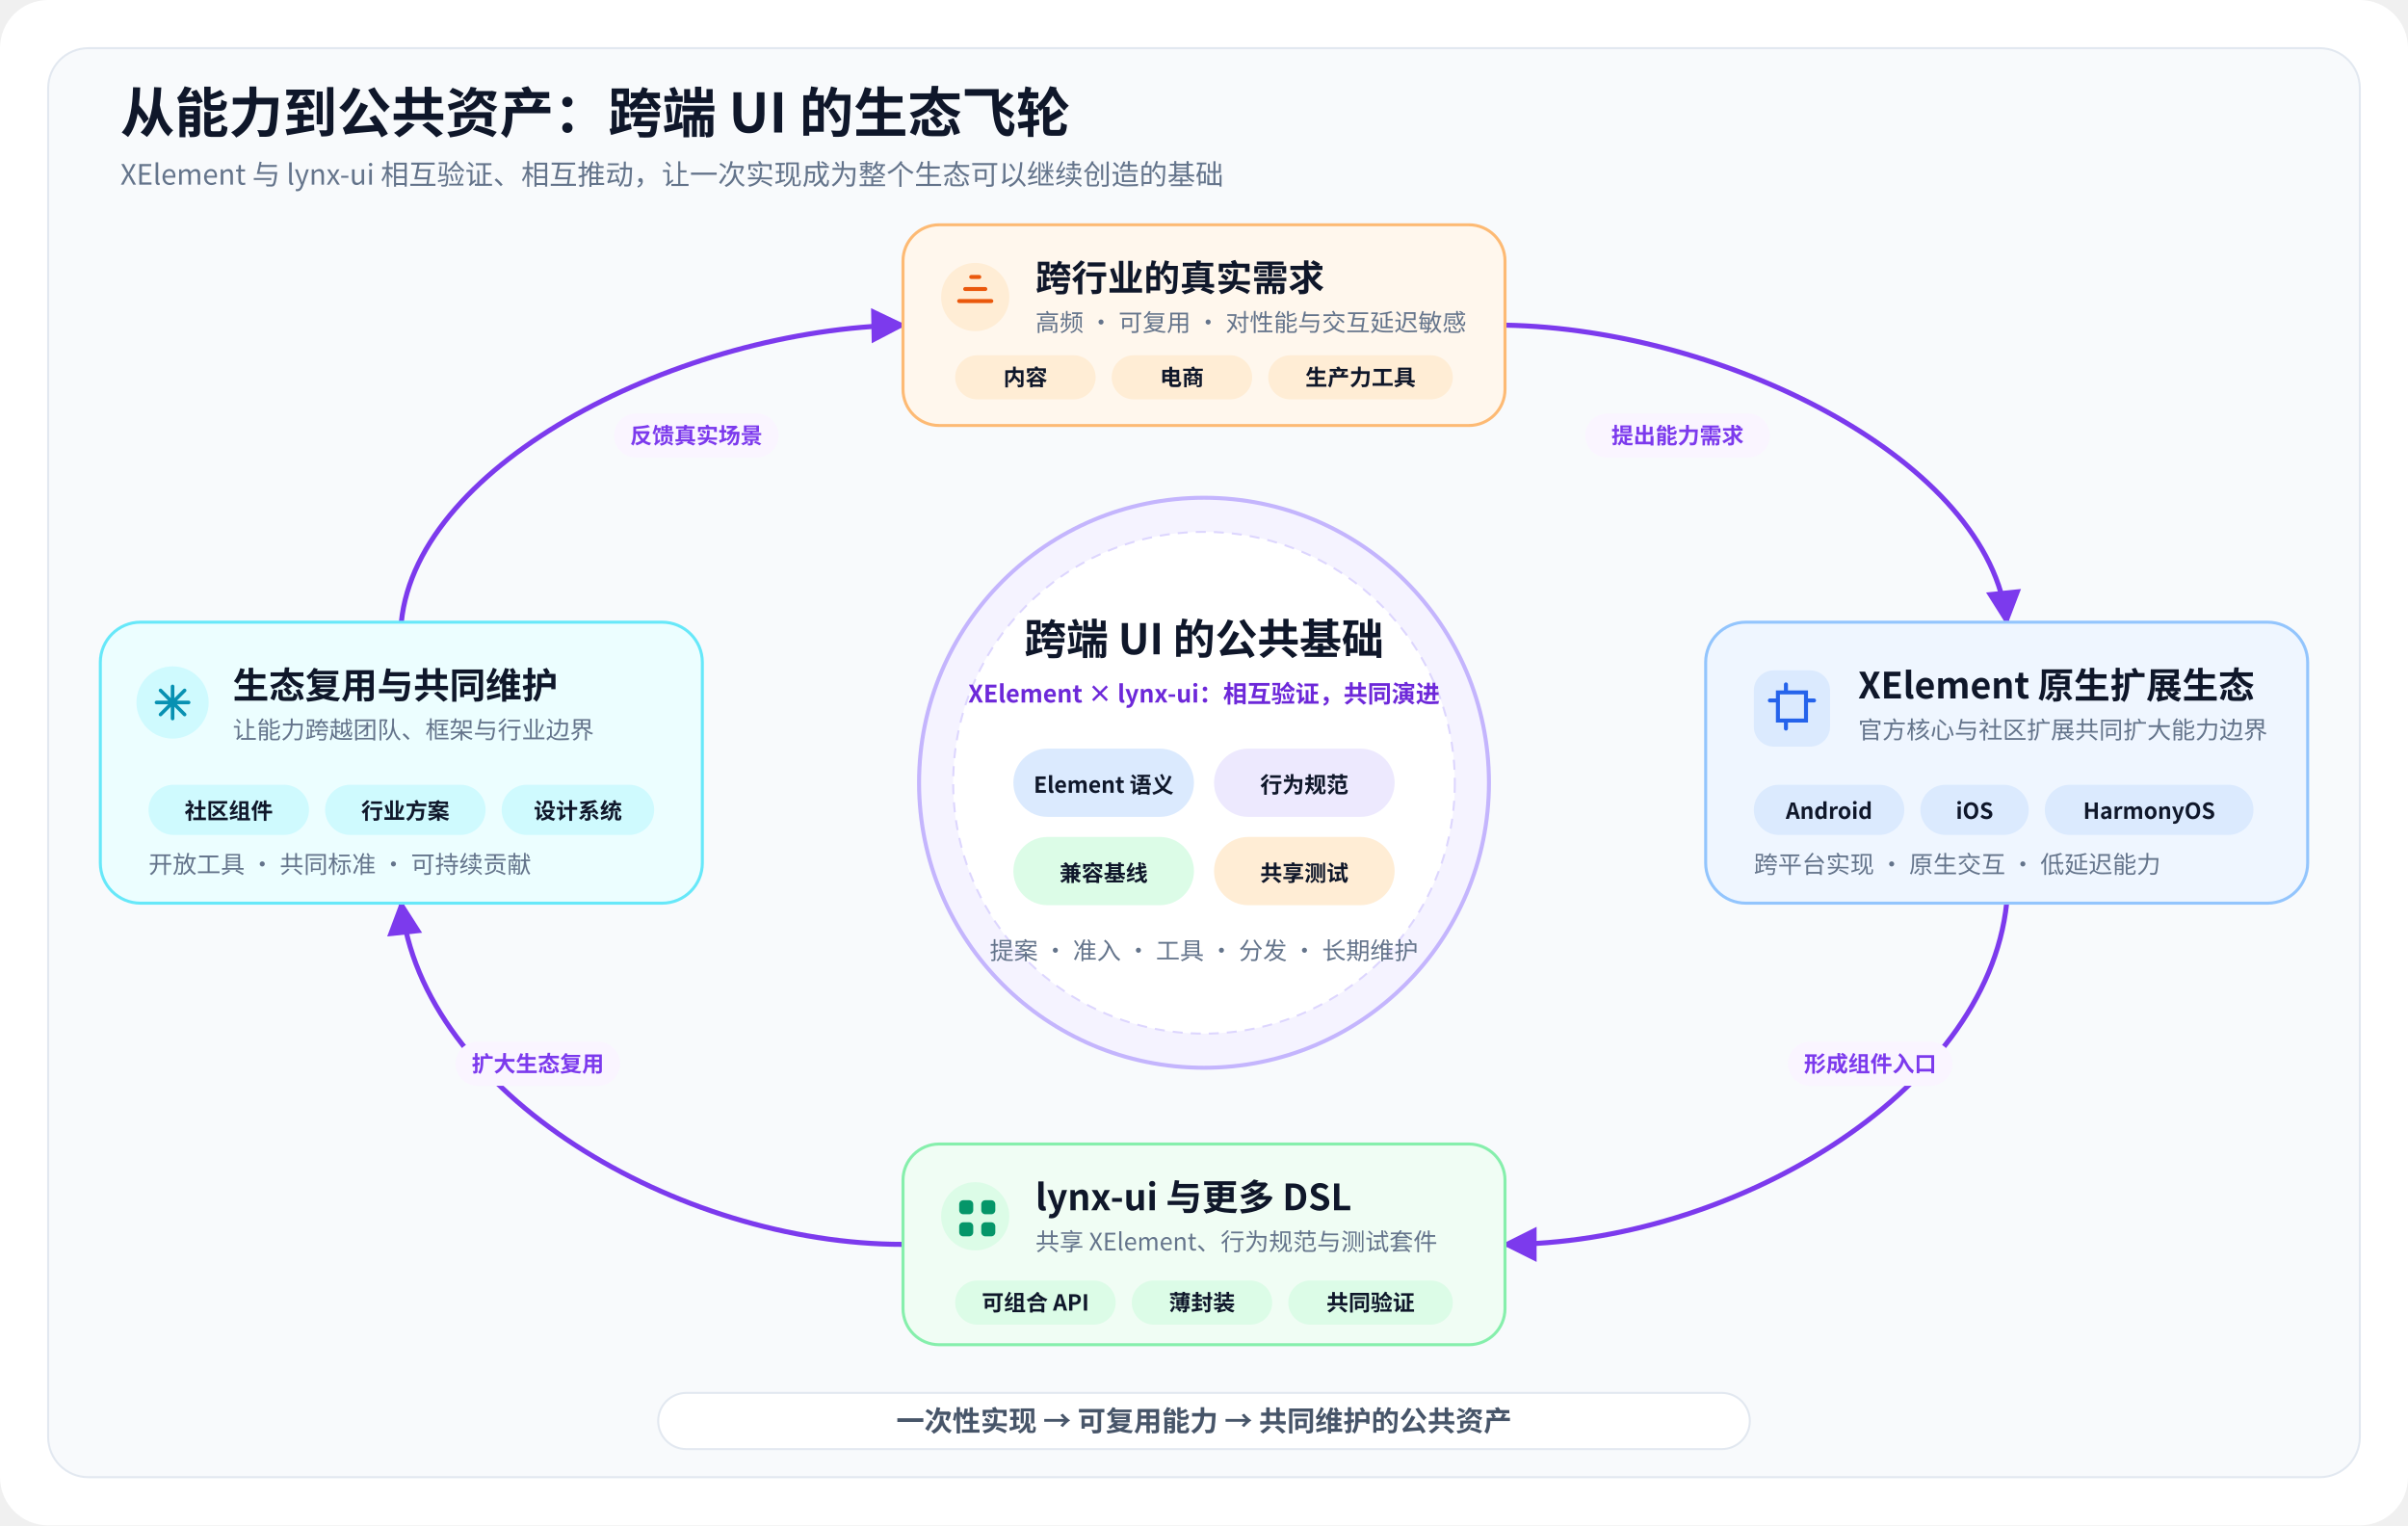
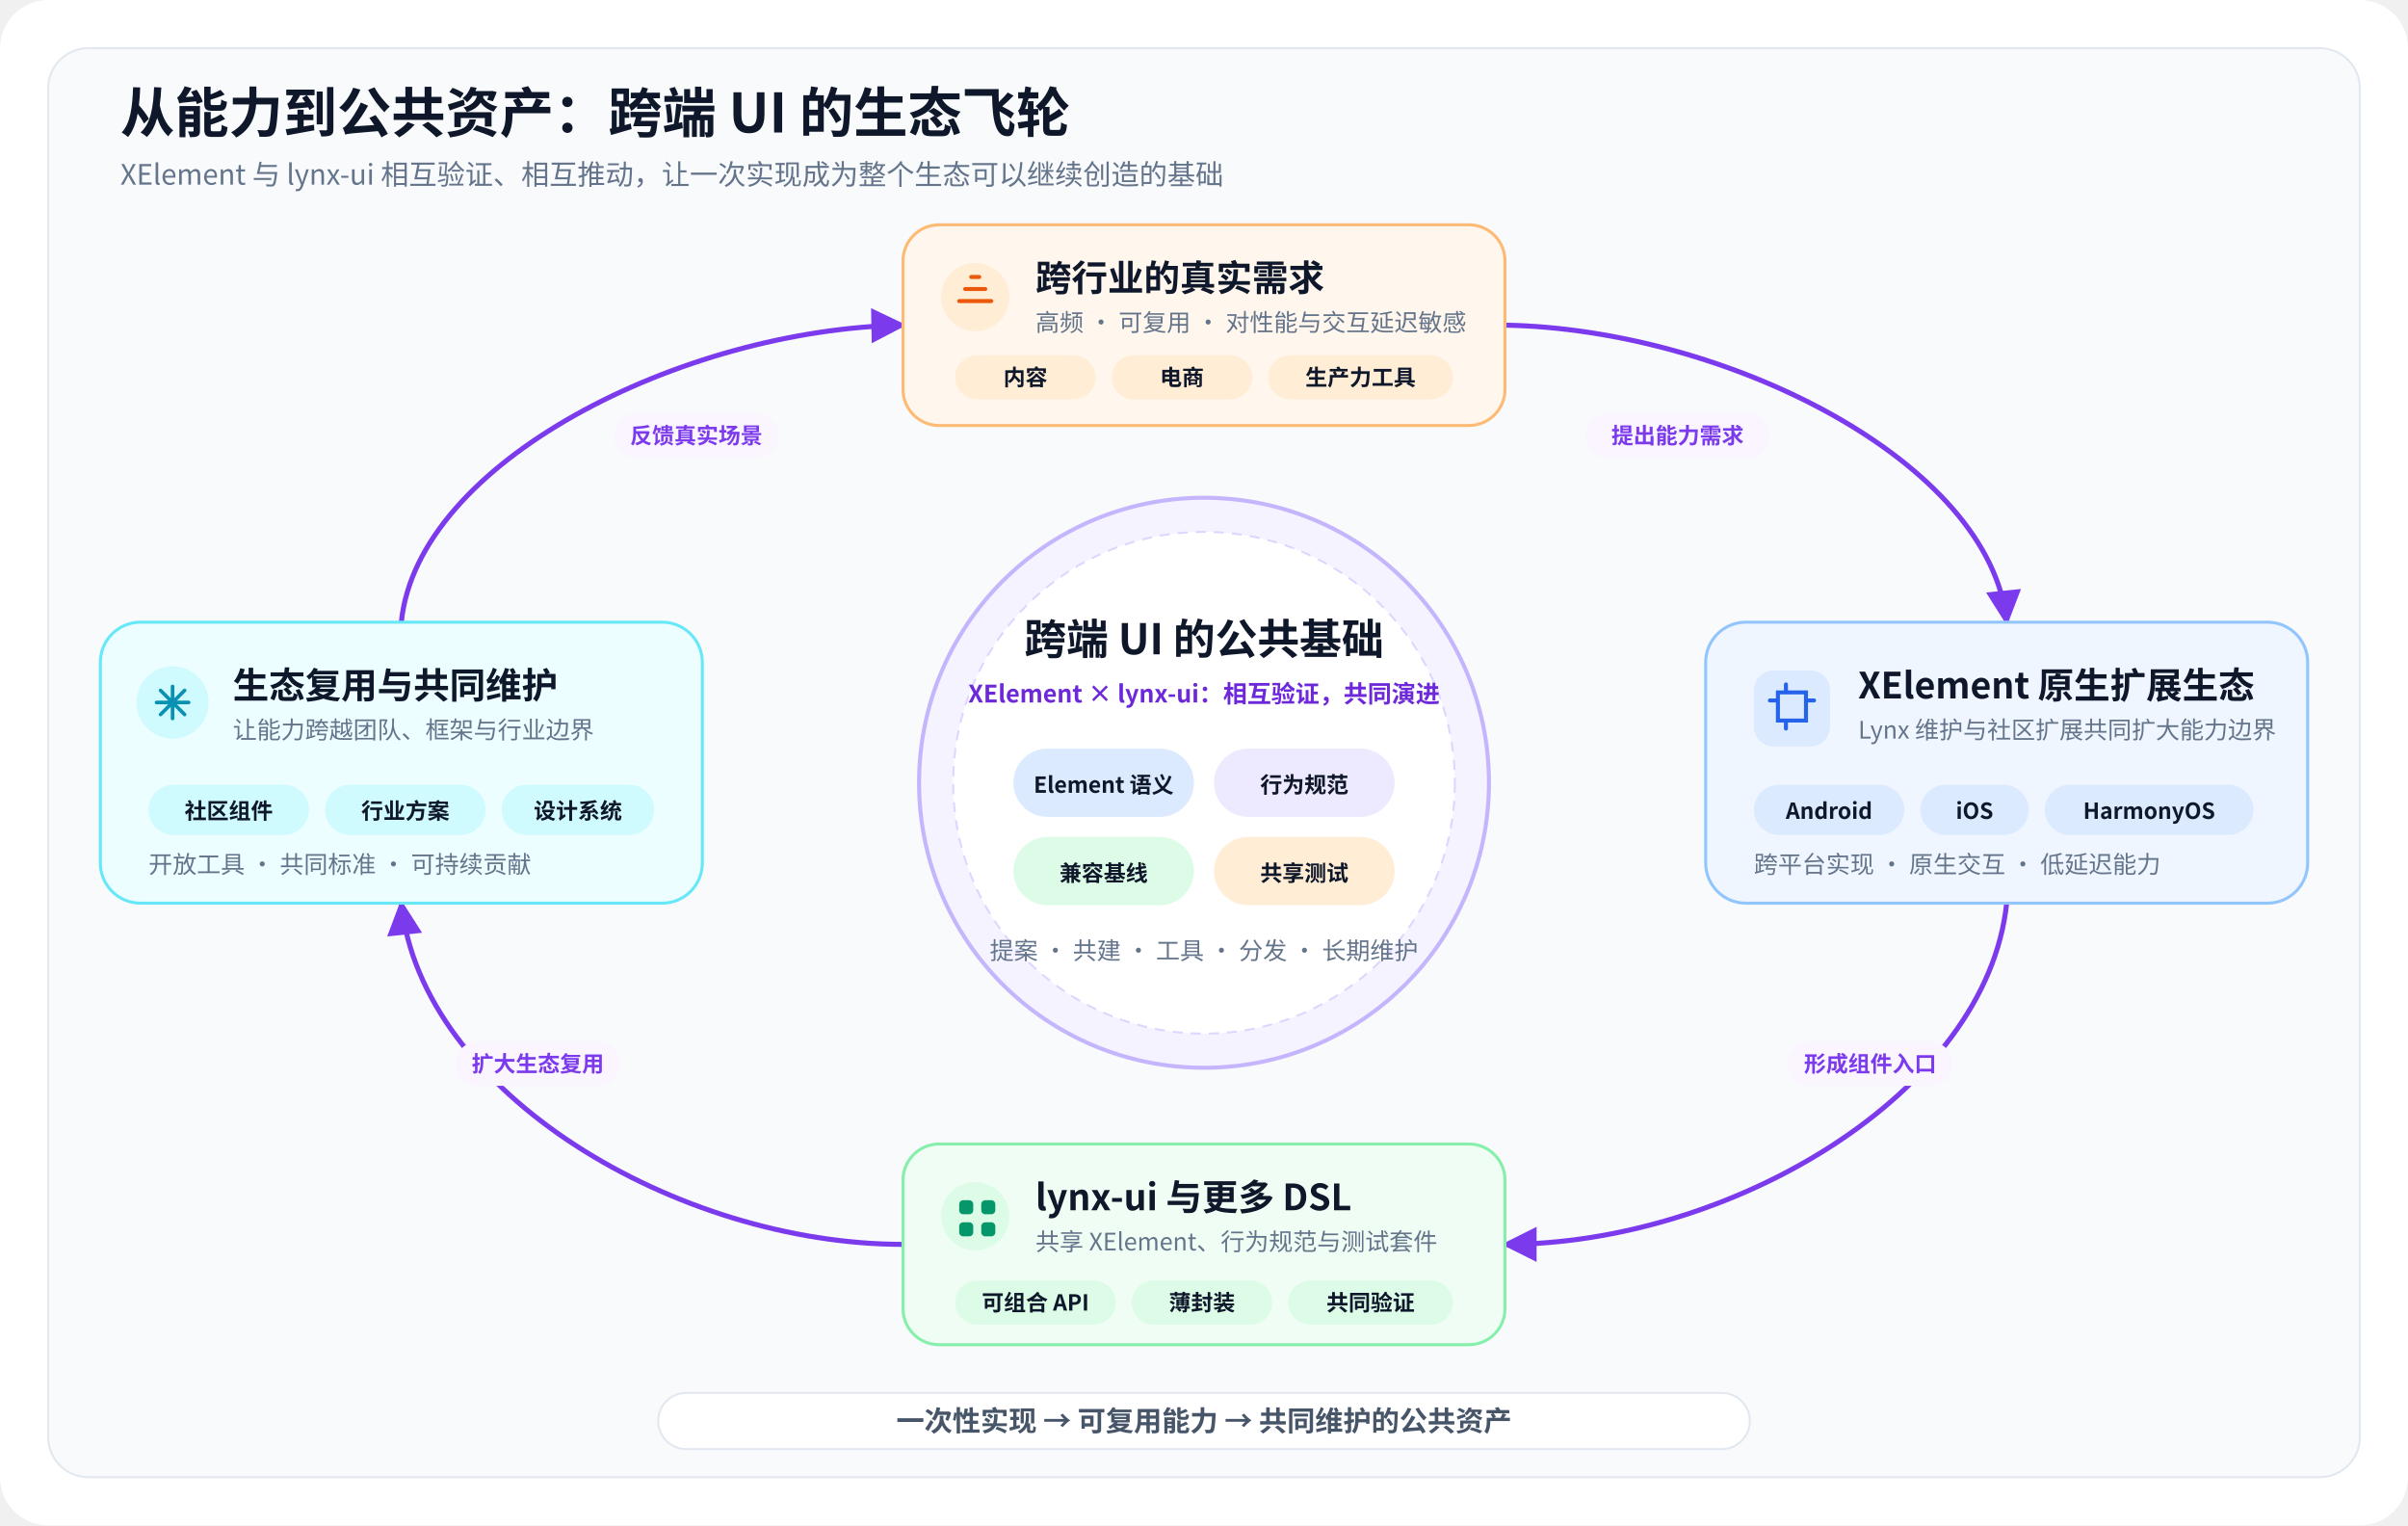
<svg xmlns="http://www.w3.org/2000/svg" width="1200" height="760" viewBox="0 0 1200 760" role="img" aria-labelledby="title desc">
  <defs>
    <marker id="arrow-purple" viewBox="0 0 10 10" refX="9" refY="5" markerWidth="10" markerHeight="7" orient="auto">
      <path d="M 0 0 L 10 5 L 0 10 z" fill="#7c3aed" />
    </marker>
    <style>
      text { font-family: "PingFang SC", "Noto Sans CJK SC", "Microsoft YaHei", ui-sans-serif, sans-serif; fill: #0f172a; }
      .title { font-size: 27px; font-weight: 700; }
      .subtitle { font-size: 14px; fill: #64748b; }
      .node-title { font-size: 18px; font-weight: 700; }
      .node-subtitle { font-size: 12px; fill: #64748b; }
      .chip { font-size: 11px; font-weight: 600; }
      .center-title { font-size: 21px; font-weight: 800; }
      .center-subtitle { font-size: 12px; fill: #6d28d9; font-weight: 600; }
      .arrow-label { font-size: 11px; font-weight: 700; fill: #7c3aed; }
      .statement { font-size: 14px; font-weight: 700; fill: #475569; }
    </style>
  </defs>
  <rect width="1200" height="760" rx="24" fill="#ffffff" />
  <rect x="24" y="24" width="1152" height="712" rx="20" fill="#f8fafc" stroke="#e2e8f0" />
  <text x="60" y="66" class="title">从能力到公共资产：跨端 UI 的生态飞轮</text>
  <text x="60" y="92" class="subtitle">XElement 与 lynx-ui 相互验证、相互推动，让一次实现成为整个生态可以继续创造的基础</text>
  <path d="M 750 162 C 860 164 992 230 1000 310" fill="none" stroke="#7c3aed" stroke-width="2.5" marker-end="url(#arrow-purple)" />
  <path d="M 1000 450 C 990 545 862 620 750 620" fill="none" stroke="#7c3aed" stroke-width="2.5" marker-end="url(#arrow-purple)" />
  <path d="M 450 620 C 338 620 210 545 200 450" fill="none" stroke="#7c3aed" stroke-width="2.5" marker-end="url(#arrow-purple)" />
  <path d="M 200 310 C 208 230 340 164 450 162" fill="none" stroke="#7c3aed" stroke-width="2.5" marker-end="url(#arrow-purple)" />
  <rect x="790" y="206" width="92" height="22" rx="11" fill="#faf5ff" />
  <text x="836" y="221" text-anchor="middle" class="arrow-label">提出能力需求</text>
  <rect x="891" y="519" width="82" height="22" rx="11" fill="#faf5ff" />
  <text x="932" y="534" text-anchor="middle" class="arrow-label">形成组件入口</text>
  <rect x="227" y="519" width="82" height="22" rx="11" fill="#faf5ff" />
  <text x="268" y="534" text-anchor="middle" class="arrow-label">扩大生态复用</text>
  <rect x="306" y="206" width="82" height="22" rx="11" fill="#faf5ff" />
  <text x="347" y="221" text-anchor="middle" class="arrow-label">反馈真实场景</text>
  <rect x="450" y="112" width="300" height="100" rx="18" fill="#fff7ed" stroke="#fdba74" stroke-width="1.5" />
  <circle cx="486" cy="148" r="17" fill="#ffedd5" />
  <path d="M 478 150 h16 M 481 144 h10 M 484 138 h4" fill="none" stroke="#ea580c" stroke-width="2" stroke-linecap="round" />
  <text x="516" y="145" class="node-title">跨行业的真实需求</text>
  <text x="516" y="165" class="node-subtitle">高频 · 可复用 · 对性能与交互延迟敏感</text>
  <rect x="476" y="177" width="70" height="22" rx="11" fill="#ffedd5" />
  <text x="511" y="192" text-anchor="middle" class="chip" fill="#c2410c">内容</text>
  <rect x="554" y="177" width="70" height="22" rx="11" fill="#ffedd5" />
  <text x="589" y="192" text-anchor="middle" class="chip" fill="#c2410c">电商</text>
  <rect x="632" y="177" width="92" height="22" rx="11" fill="#ffedd5" />
  <text x="678" y="192" text-anchor="middle" class="chip" fill="#c2410c">生产力工具</text>
  <rect x="850" y="310" width="300" height="140" rx="20" fill="#eff6ff" stroke="#93c5fd" stroke-width="1.5" />
  <rect x="874" y="334" width="38" height="38" rx="10" fill="#dbeafe" />
  <path d="M 886 345 h14 v14 h-14 z M 890 341 v4 M 890 359 v4 M 882 349 h4 M 900 349 h4" fill="none" stroke="#2563eb" stroke-width="2" stroke-linecap="round" />
  <text x="926" y="348" class="node-title">XElement 原生扩展生态</text>
-   <text x="926" y="368" class="node-subtitle">官方核心与社区扩展共同扩大能力边界</text>
+   <text x="926" y="368" class="node-subtitle">Lynx 维护与社区扩展共同扩大能力边界</text>
  <rect x="874" y="391" width="75" height="25" rx="12.5" fill="#dbeafe" />
  <text x="911.5" y="408" text-anchor="middle" class="chip" fill="#1d4ed8">Android</text>
  <rect x="957" y="391" width="54" height="25" rx="12.5" fill="#dbeafe" />
  <text x="984" y="408" text-anchor="middle" class="chip" fill="#1d4ed8">iOS</text>
  <rect x="1019" y="391" width="104" height="25" rx="12.5" fill="#dbeafe" />
  <text x="1071" y="408" text-anchor="middle" class="chip" fill="#1d4ed8">HarmonyOS</text>
  <text x="874" y="435" class="node-subtitle">跨平台实现 · 原生交互 · 低延迟能力</text>
  <rect x="450" y="570" width="300" height="100" rx="18" fill="#f0fdf4" stroke="#86efac" stroke-width="1.5" />
  <circle cx="486" cy="606" r="17" fill="#dcfce7" />
  <rect x="478" y="598" width="7" height="7" rx="2" fill="#059669" />
  <rect x="489" y="598" width="7" height="7" rx="2" fill="#059669" />
  <rect x="478" y="609" width="7" height="7" rx="2" fill="#059669" />
  <rect x="489" y="609" width="7" height="7" rx="2" fill="#059669" />
  <text x="516" y="603" class="node-title">lynx-ui 与更多 DSL</text>
  <text x="516" y="623" class="node-subtitle">共享 XElement、行为规范与测试套件</text>
  <rect x="476" y="638" width="80" height="22" rx="11" fill="#dcfce7" />
  <text x="516" y="653" text-anchor="middle" class="chip" fill="#047857">可组合 API</text>
  <rect x="564" y="638" width="70" height="22" rx="11" fill="#dcfce7" />
  <text x="599" y="653" text-anchor="middle" class="chip" fill="#047857">薄封装</text>
  <rect x="642" y="638" width="82" height="22" rx="11" fill="#dcfce7" />
  <text x="683" y="653" text-anchor="middle" class="chip" fill="#047857">共同验证</text>
  <rect x="50" y="310" width="300" height="140" rx="20" fill="#ecfeff" stroke="#67e8f9" stroke-width="1.5" />
  <circle cx="86" cy="350" r="18" fill="#cffafe" />
  <path d="M 78 350 h16 M 86 342 v16 M 80 344 l12 12 M 92 344 l-12 12" fill="none" stroke="#0891b2" stroke-width="1.8" stroke-linecap="round" />
  <text x="116" y="348" class="node-title">生态复用与共同维护</text>
  <text x="116" y="368" class="node-subtitle">让能力跨越团队、框架与行业边界</text>
  <rect x="74" y="391" width="80" height="25" rx="12.5" fill="#cffafe" />
  <text x="114" y="408" text-anchor="middle" class="chip" fill="#0e7490">社区组件</text>
  <rect x="162" y="391" width="80" height="25" rx="12.5" fill="#cffafe" />
  <text x="202" y="408" text-anchor="middle" class="chip" fill="#0e7490">行业方案</text>
  <rect x="250" y="391" width="76" height="25" rx="12.5" fill="#cffafe" />
  <text x="288" y="408" text-anchor="middle" class="chip" fill="#0e7490">设计系统</text>
  <text x="74" y="435" class="node-subtitle">开放工具 · 共同标准 · 可持续贡献</text>
  <circle cx="600" cy="390" r="142" fill="#f5f3ff" stroke="#c4b5fd" stroke-width="2" />
  <circle cx="600" cy="390" r="125" fill="#ffffff" stroke="#ddd6fe" stroke-dasharray="5 4" />
  <text x="600" y="326" text-anchor="middle" class="center-title">跨端 UI 的公共基础</text>
  <text x="600" y="350" text-anchor="middle" class="center-subtitle">XElement × lynx-ui：相互验证，共同演进</text>
  <rect x="505" y="373" width="90" height="34" rx="17" fill="#dbeafe" />
  <text x="550" y="395" text-anchor="middle" class="chip" fill="#1d4ed8">Element 语义</text>
  <rect x="605" y="373" width="90" height="34" rx="17" fill="#ede9fe" />
  <text x="650" y="395" text-anchor="middle" class="chip" fill="#6d28d9">行为规范</text>
  <rect x="505" y="417" width="90" height="34" rx="17" fill="#dcfce7" />
  <text x="550" y="439" text-anchor="middle" class="chip" fill="#047857">兼容基线</text>
  <rect x="605" y="417" width="90" height="34" rx="17" fill="#ffedd5" />
  <text x="650" y="439" text-anchor="middle" class="chip" fill="#c2410c">共享测试</text>
-   <text x="600" y="478" text-anchor="middle" class="node-subtitle">提案 · 准入 · 工具 · 分发 · 长期维护</text>
+   <text x="600" y="478" text-anchor="middle" class="node-subtitle">提案 · 共建 · 工具 · 分发 · 长期维护</text>
  <rect x="328" y="694" width="544" height="28" rx="14" fill="#ffffff" stroke="#e2e8f0" />
  <text x="600" y="713" text-anchor="middle" class="statement">一次性实现  →  可复用能力  →  共同维护的公共资产</text>
</svg>
